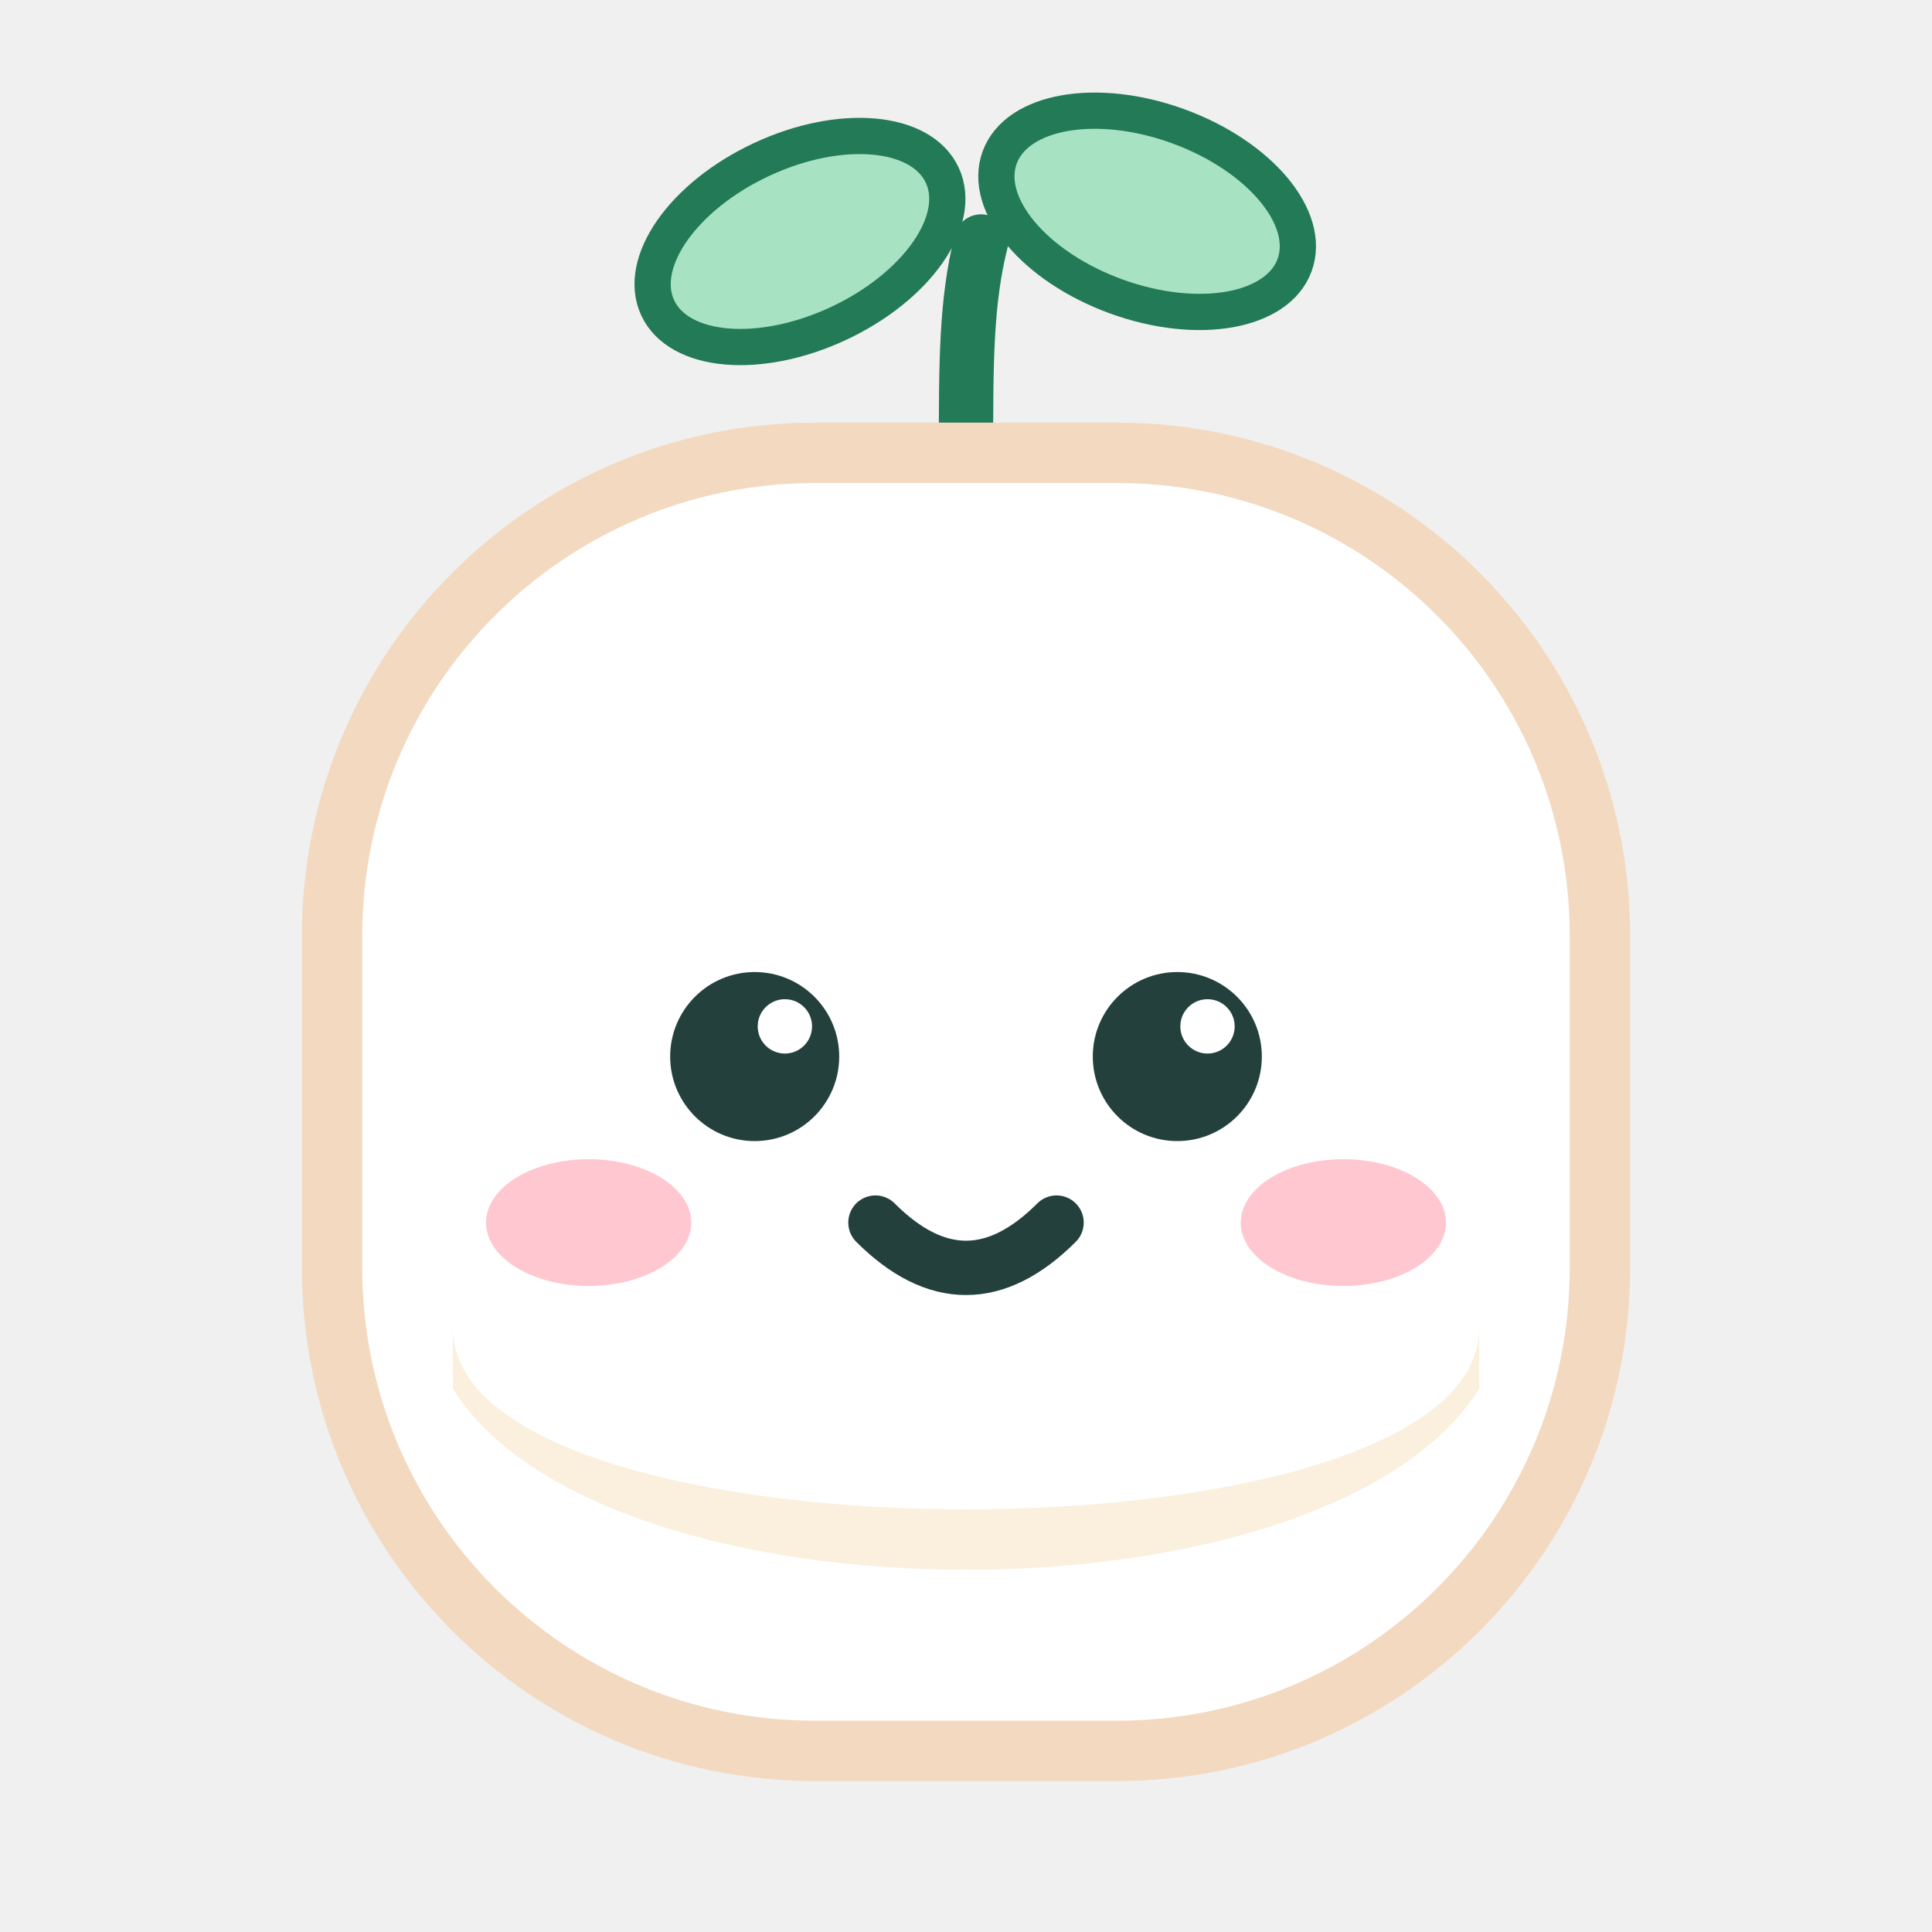
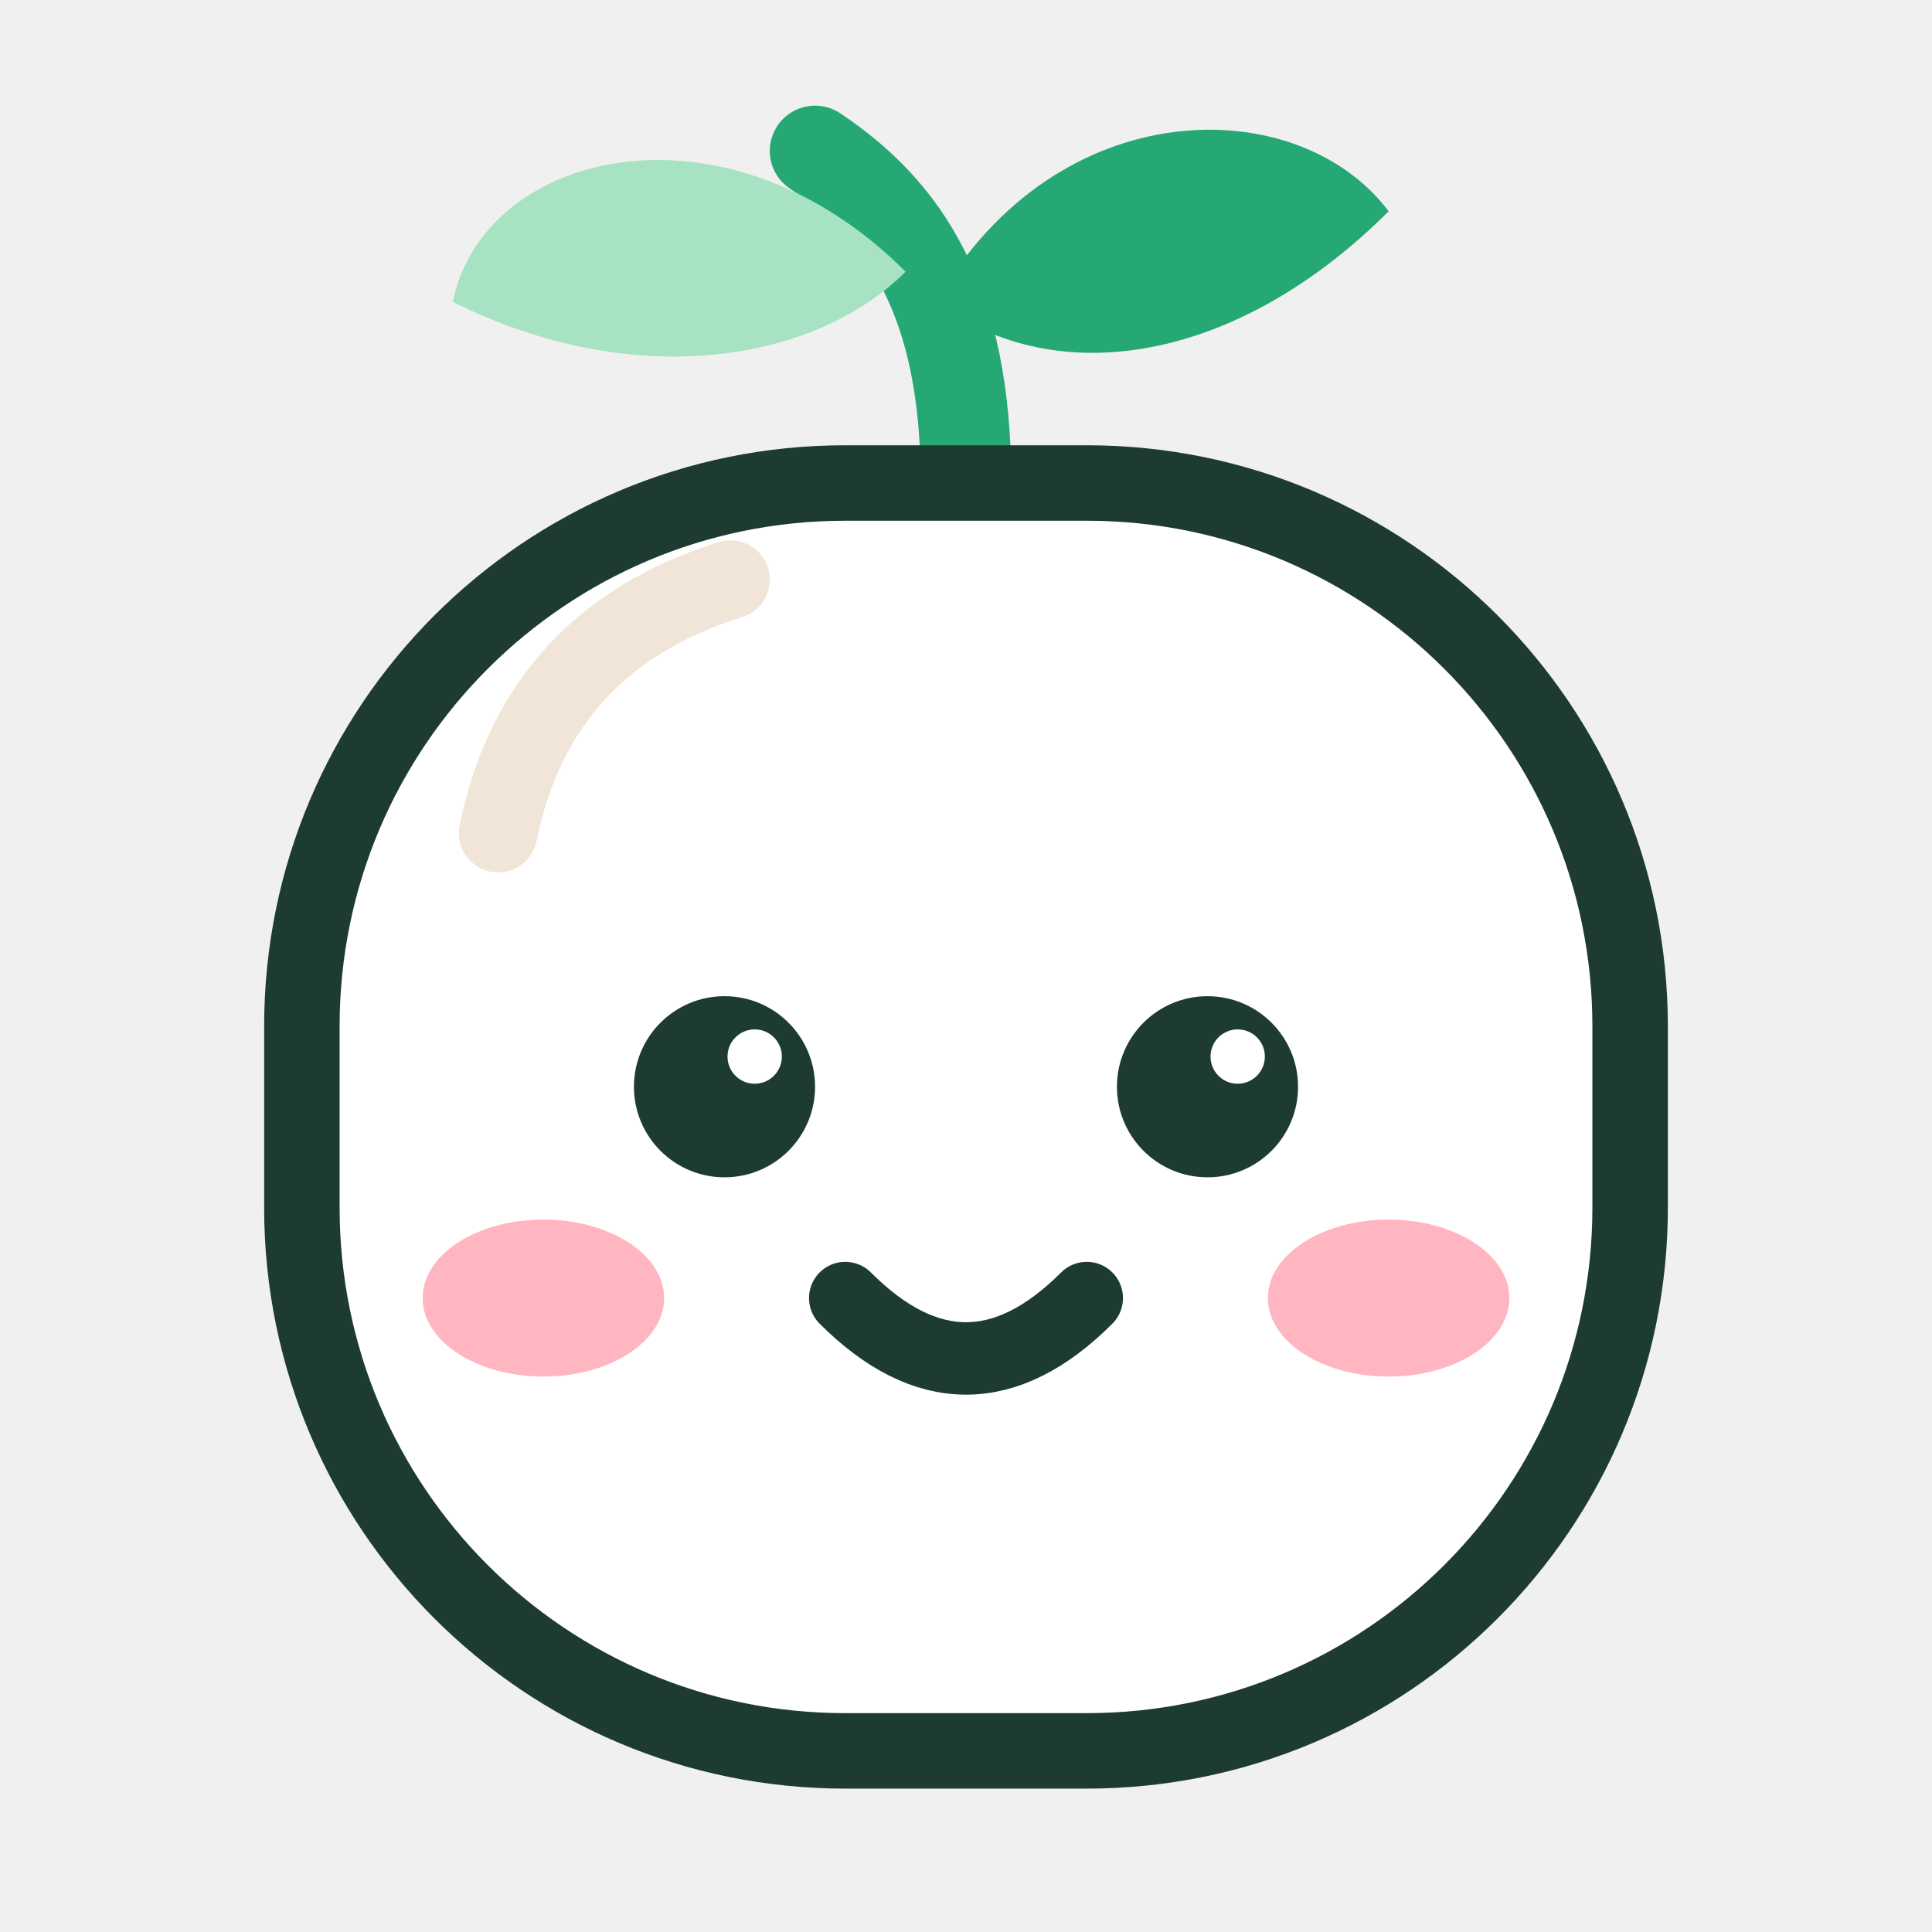
<svg xmlns="http://www.w3.org/2000/svg" viewBox="0 0 64 64">
-   <path d="M32 15 C32 12 32 10 32.5 8" fill="none" stroke="#237a57" stroke-width="1.8" stroke-linecap="round" />
-   <ellipse cx="26.5" cy="8" rx="5.2" ry="3" transform="rotate(-25 26.5 8)" fill="#a7e3c2" stroke="#237a57" stroke-width="1.2" />
-   <ellipse cx="38" cy="7" rx="5.2" ry="3" transform="rotate(20 38 7)" fill="#a7e3c2" stroke="#237a57" stroke-width="1.2" />
-   <rect x="11" y="15" width="42" height="43" rx="16" fill="#ffffff" stroke="#f3d9c0" stroke-width="2" />
-   <path d="M15 46 C20 54 44 54 49 46 L49 44 C49 52 15 52 15 44 Z" fill="#fbefdd" />
-   <circle cx="25" cy="35" r="2.8" fill="#24403d" />
-   <circle cx="39" cy="35" r="2.8" fill="#24403d" />
-   <circle cx="26" cy="34" r="0.9" fill="#ffffff" />
-   <circle cx="40" cy="34" r="0.9" fill="#ffffff" />
-   <path d="M29 40.5 Q32 43.5 35 40.5" fill="none" stroke="#24403d" stroke-width="1.8" stroke-linecap="round" />
-   <ellipse cx="19.5" cy="40.5" rx="3.4" ry="2.1" fill="#ffb6c1" opacity="0.75" />
-   <ellipse cx="44.5" cy="40.5" rx="3.4" ry="2.1" fill="#ffb6c1" opacity="0.75" />
+   <path d="M32 16 C32 10 30 7 27 5" fill="none" stroke="#25a874" stroke-width="3" stroke-linecap="round" />
+   <path d="M30 9 C24 3 16 5 15 10 C21 13 27 12 30 9 Z" fill="#a7e3c2" />
+   <path d="M31 10 C35 3 43 3 46 7 C41 12 35 13 31 10 Z" fill="#25a874" />
+   <rect x="10" y="16" width="44" height="42" rx="18" fill="#ffffff" stroke="#1d3b32" stroke-width="2.5" />
+   <path d="M16.5 27.6 Q17.8 21.2 24.2 19.2" fill="none" stroke="#f0e5d6" stroke-width="2.6" stroke-linecap="round" />
+   <circle cx="24" cy="36" r="3" fill="#1d3b32" />
+   <circle cx="40" cy="36" r="3" fill="#1d3b32" />
+   <circle cx="25" cy="35" r="0.9" fill="#ffffff" />
+   <circle cx="41" cy="35" r="0.9" fill="#ffffff" />
+   <ellipse cx="18" cy="43" rx="4" ry="2.6" fill="#ffb6c1" />
+   <ellipse cx="46" cy="43" rx="4" ry="2.6" fill="#ffb6c1" />
+   <path d="M28 43 Q32 47 36 43" fill="none" stroke="#1d3b32" stroke-width="2.4" stroke-linecap="round" />
</svg>
